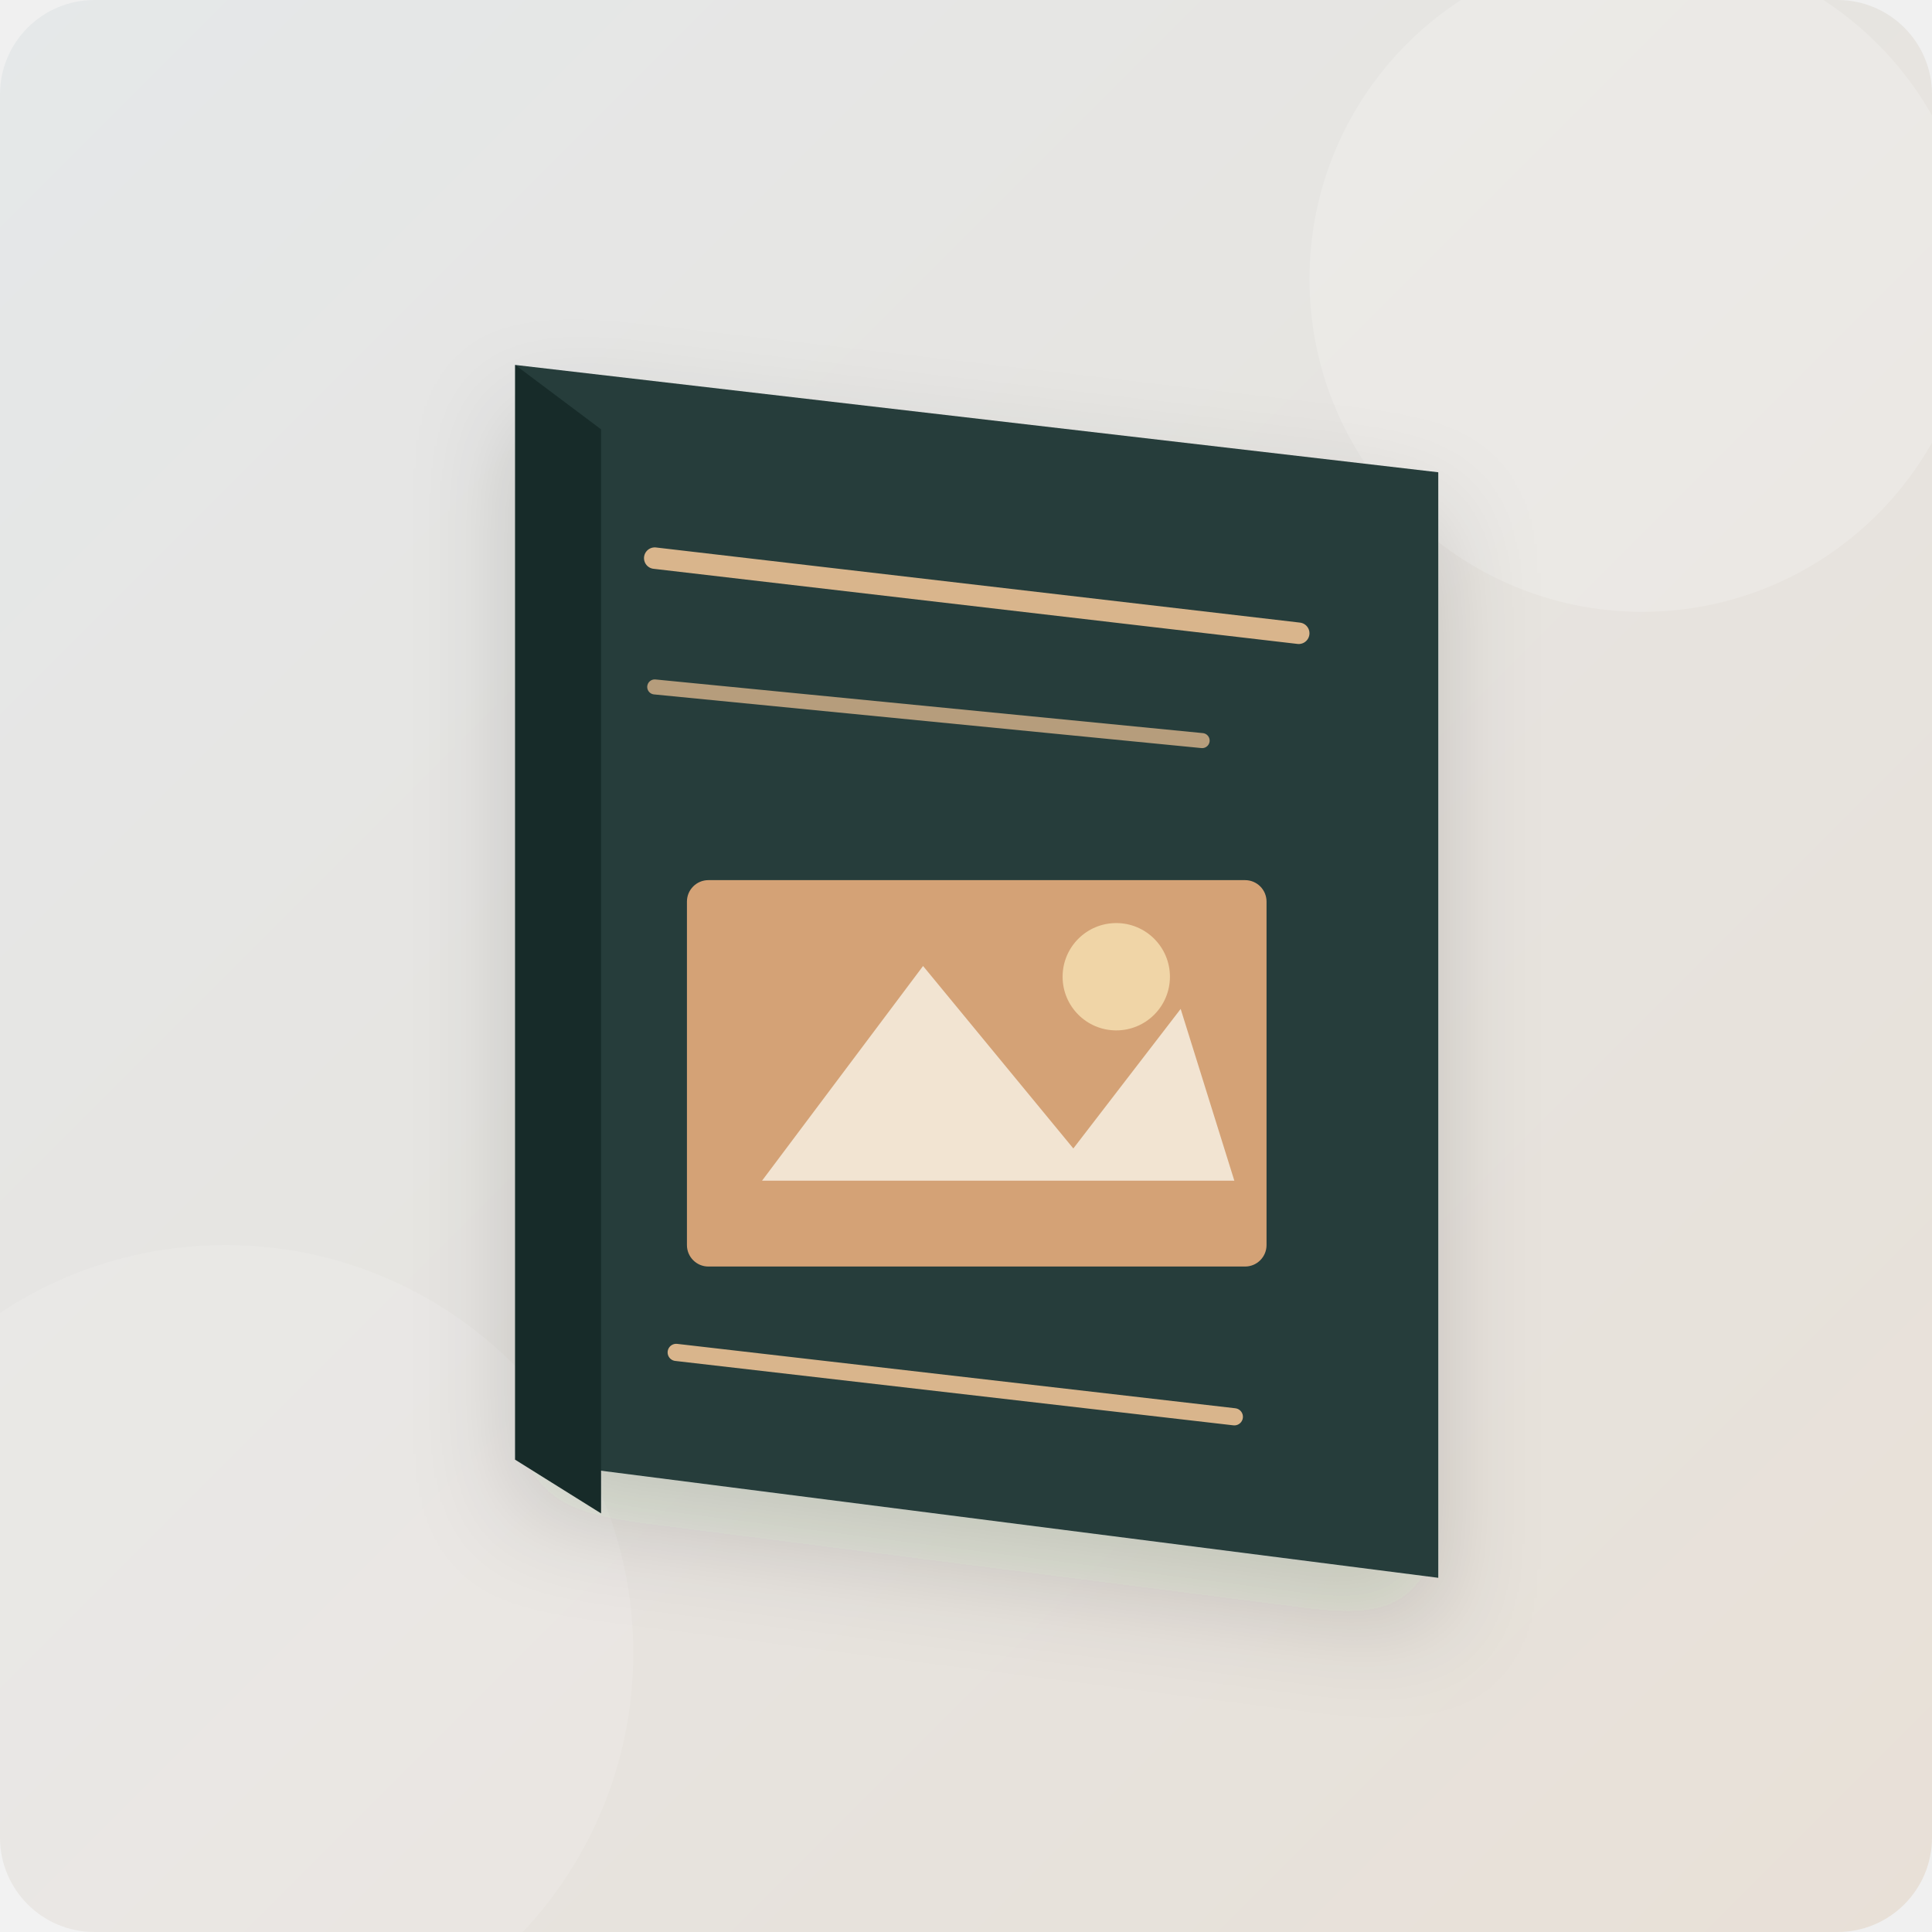
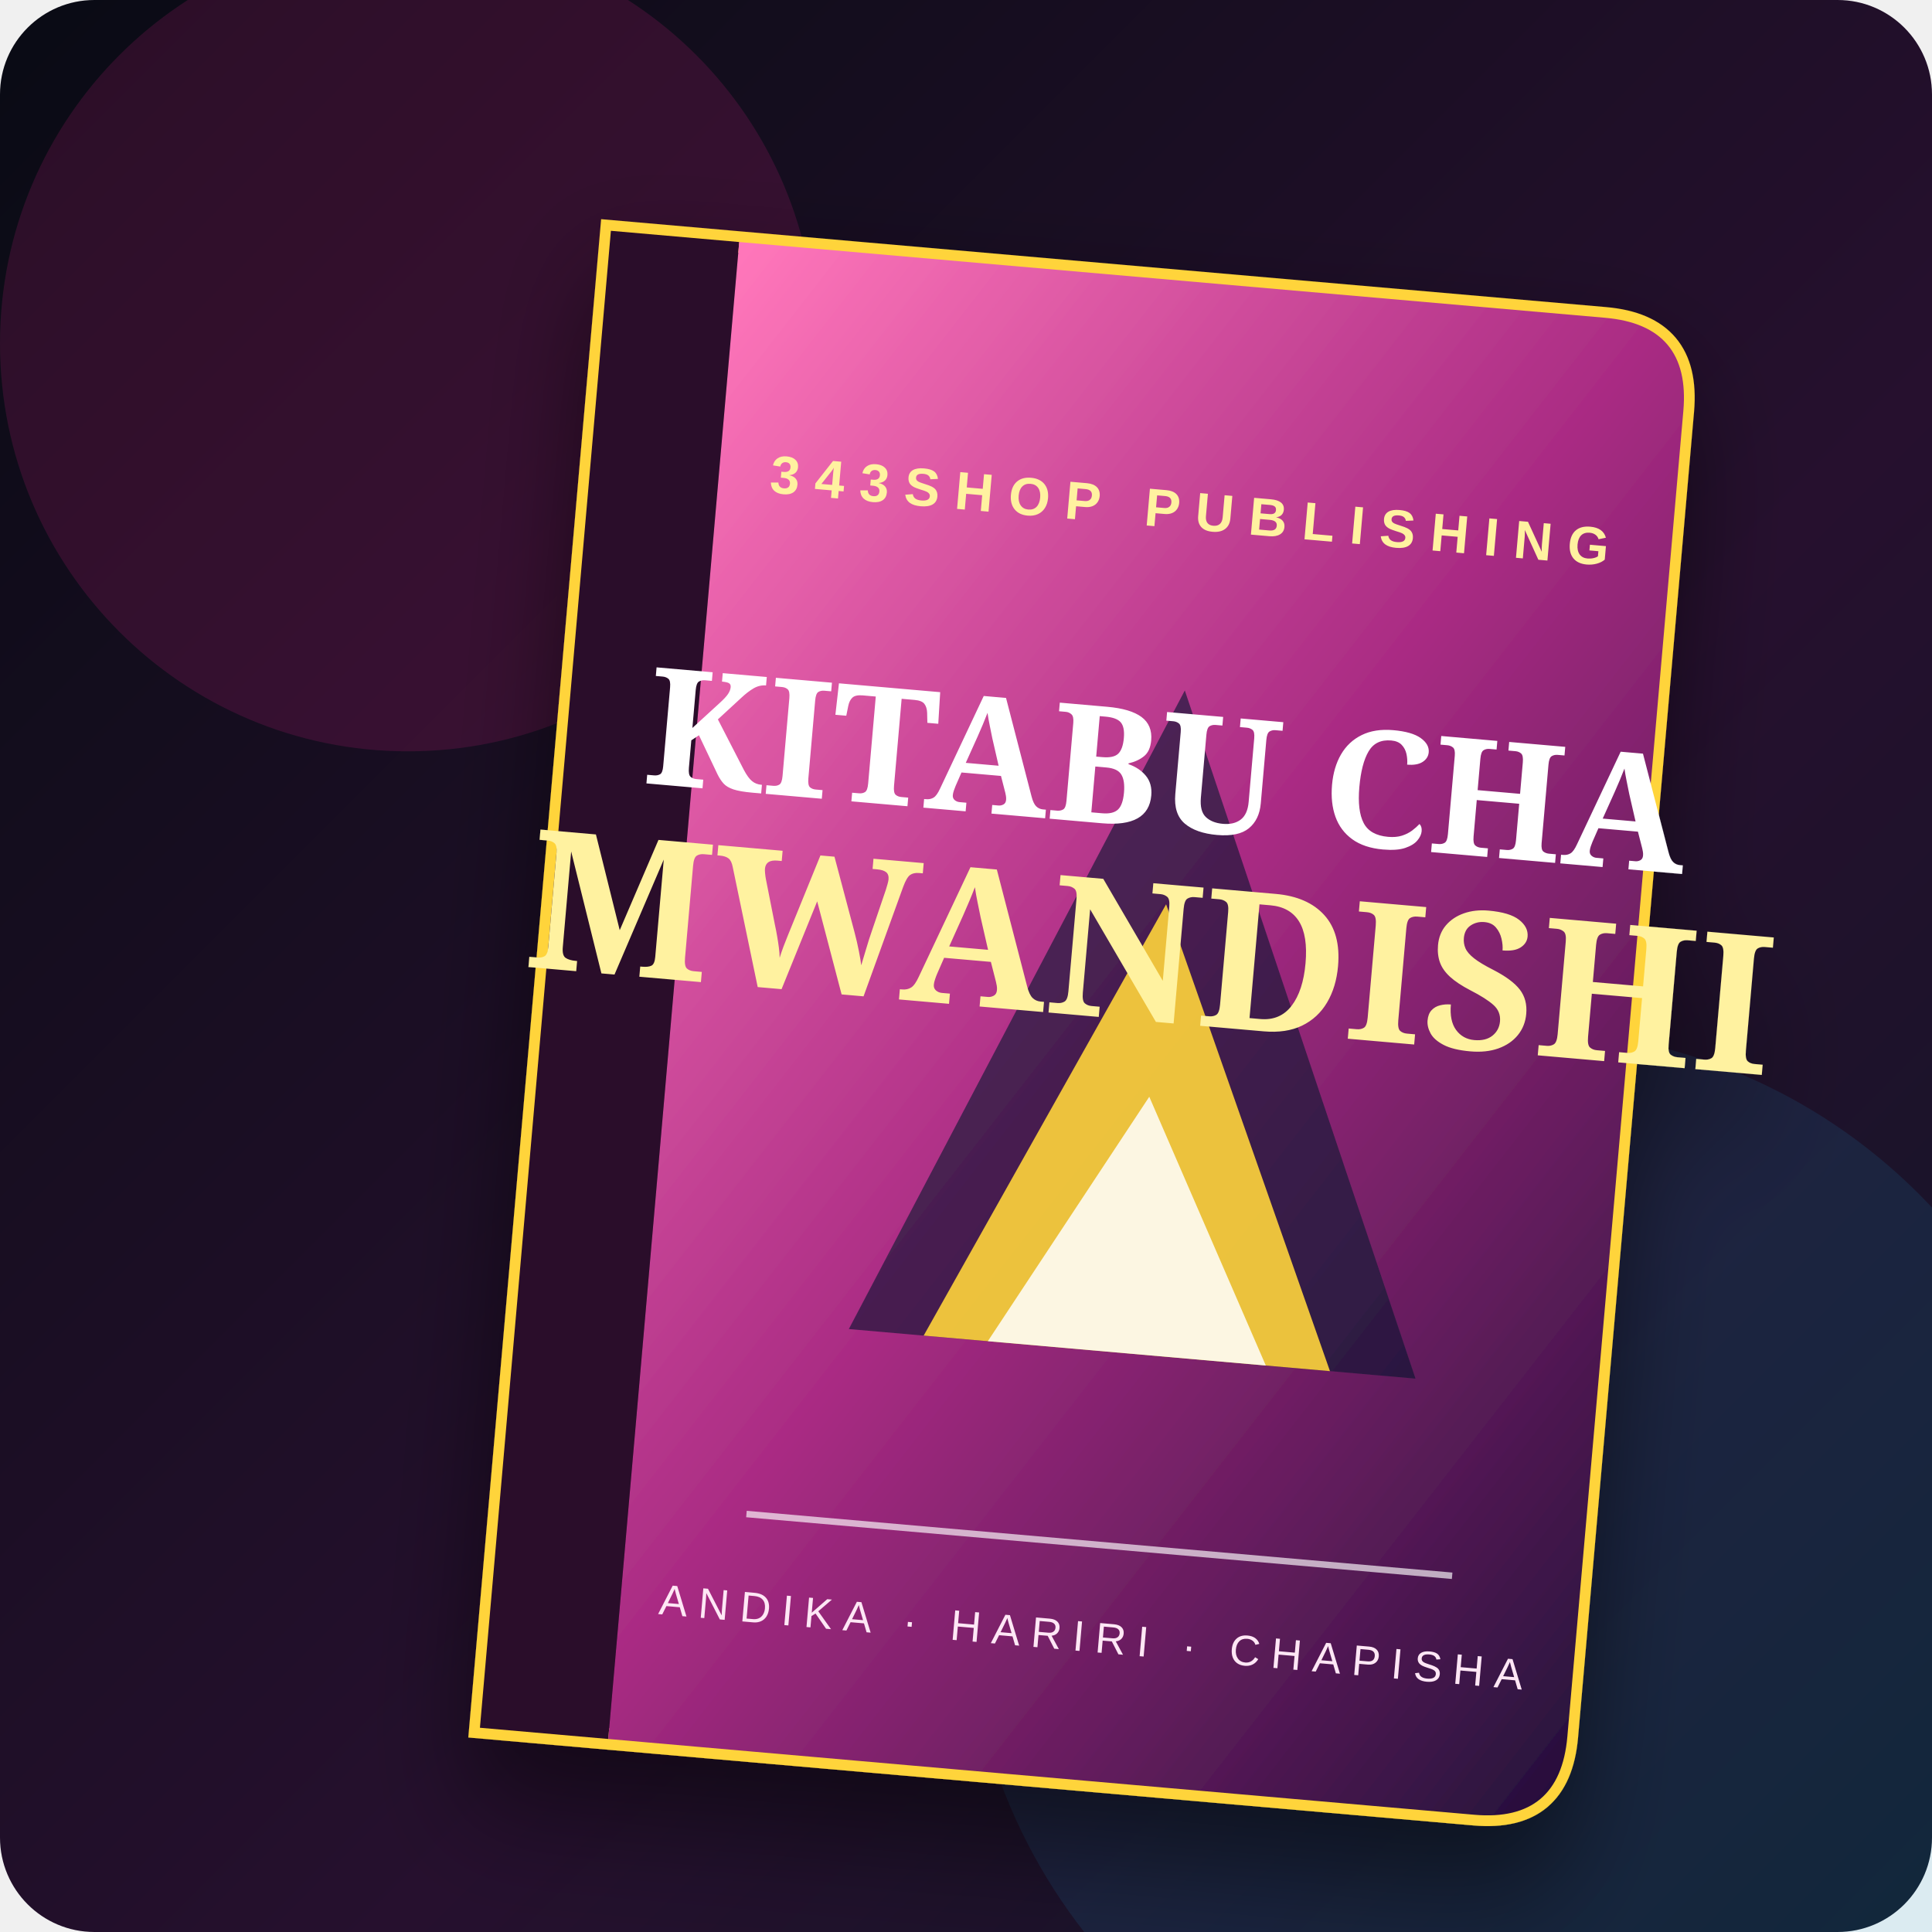
- <svg xmlns="http://www.w3.org/2000/svg" viewBox="0 0 900 900" role="img" aria-label="343SHOP product sample">
+ <svg xmlns="http://www.w3.org/2000/svg" viewBox="0 0 900 900" role="img" aria-labelledby="t d">
  <defs>
    <linearGradient id="bg" x1="0" y1="0" x2="1" y2="1">
-       <stop stop-color="#e5e8e9" />
-       <stop offset="1" stop-color="#e8e0d7" />
+       <stop stop-color="#090B14" />
+       <stop offset=".6" stop-color="#26102E" />
+       <stop offset="1" stop-color="#101626" />
    </linearGradient>
-     <linearGradient id="surface" x1="0" y1="0" x2="0.8" y2="1">
-       <stop stop-color="#ffffff" />
-       <stop offset="1" stop-color="#e9e6e1" />
+     <linearGradient id="cover" x1="0" y1="0" x2="1" y2="1">
+       <stop stop-color="#FF76BA" />
+       <stop offset=".48" stop-color="#A92B83" />
+       <stop offset="1" stop-color="#25103B" />
    </linearGradient>
-     <linearGradient id="accent" x1="0" y1="0" x2="1" y2="1">
-       <stop stop-color="#375f5b" />
-       <stop offset="1" stop-color="#c28c67" />
-     </linearGradient>
-     <filter id="shadow" x="-30%" y="-30%" width="160%" height="170%">
-       <feDropShadow dx="0" dy="22" stdDeviation="24" flood-color="#18211f" flood-opacity=".16" />
-     </filter>
-     <filter id="soft" x="-30%" y="-30%" width="160%" height="170%">
-       <feDropShadow dx="0" dy="9" stdDeviation="11" flood-color="#18211f" flood-opacity=".10" />
+     <filter id="s">
+       <feDropShadow dx="0" dy="28" stdDeviation="25" flood-color="#000" flood-opacity=".5" />
    </filter>
  </defs>
  <rect width="900" height="900" rx="44" fill="url(#bg)" />
-   <circle cx="765" cy="130" r="155" fill="#fff" opacity=".18" />
-   <circle cx="105" cy="770" r="190" fill="#fff" opacity=".12" />
-   <path d="M240 170 L670 220 L670 735 L240 680Z" fill="#253c3a" filter="url(#shadow)" />
-   <path d="M240 170 L280 200 L280 705 L240 680Z" fill="#172b29" />
-   <path d="M305 260 L605 295" stroke="#d9b58c" stroke-width="10" stroke-linecap="round" />
-   <path d="M305 320 L560 345" stroke="#d9b58c" stroke-width="7" stroke-linecap="round" opacity=".8" />
-   <rect x="320" y="410" width="270" height="180" rx="10" fill="#d4a276" />
-   <path d="M355 550 L430 450 L500 535 L550 470 L575 550Z" fill="#f2e4d2" />
-   <circle cx="520" cy="455" r="25" fill="#f0d5a7" />
-   <path d="M315 630 L575 660" stroke="#d9b58c" stroke-width="8" stroke-linecap="round" />
+   <circle cx="190" cy="160" r="190" fill="#FF2898" opacity=".14" />
+   <circle cx="710" cy="740" r="260" fill="#1BBEFF" opacity=".10" />
+   <g transform="translate(220 65) rotate(5 250 390)" filter="url(#s)">
+     <path d="M35 60 H500 Q540 60 540 100 V720 Q540 760 500 760 H35Z" fill="#030611" stroke="#FFD43B" stroke-width="10" />
+     <path d="M35 60 H95 V760 H35Z" fill="#2B0B2A" />
+     <path d="M95 60 H500 Q540 60 540 100 V720 Q540 760 500 760 H95Z" fill="url(#cover)" />
+     <path d="M190 560 L320 250 L455 560Z" fill="#0A1630" opacity=".62" />
+     <path d="M225 560 L320 350 L415 560Z" fill="#FFD43B" opacity=".9" />
+     <path d="M255 560 L320 440 L385 560Z" fill="#fff" opacity=".85" />
+     <text x="315" y="175" text-anchor="middle" font-family="Arial,sans-serif" font-size="25" font-weight="900" letter-spacing="7" fill="#FFF2A0">343SHOP PUBLISHING</text>
+     <text x="315" y="315" text-anchor="middle" font-family="Georgia,serif" font-size="76" font-weight="700" fill="#fff">KITABU CHA</text>
+     <text x="315" y="405" text-anchor="middle" font-family="Georgia,serif" font-size="90" font-weight="700" fill="#FFF2A0">MWANDISHI</text>
+     <path d="M150 650 H480" stroke="#fff" stroke-width="3" opacity=".65" />
+     <text x="315" y="700" text-anchor="middle" font-family="Arial,sans-serif" font-size="20" letter-spacing="5" fill="#FFE7F5">ANDIKA · HARIRI · CHAPISHA</text>
+   </g>
</svg>
